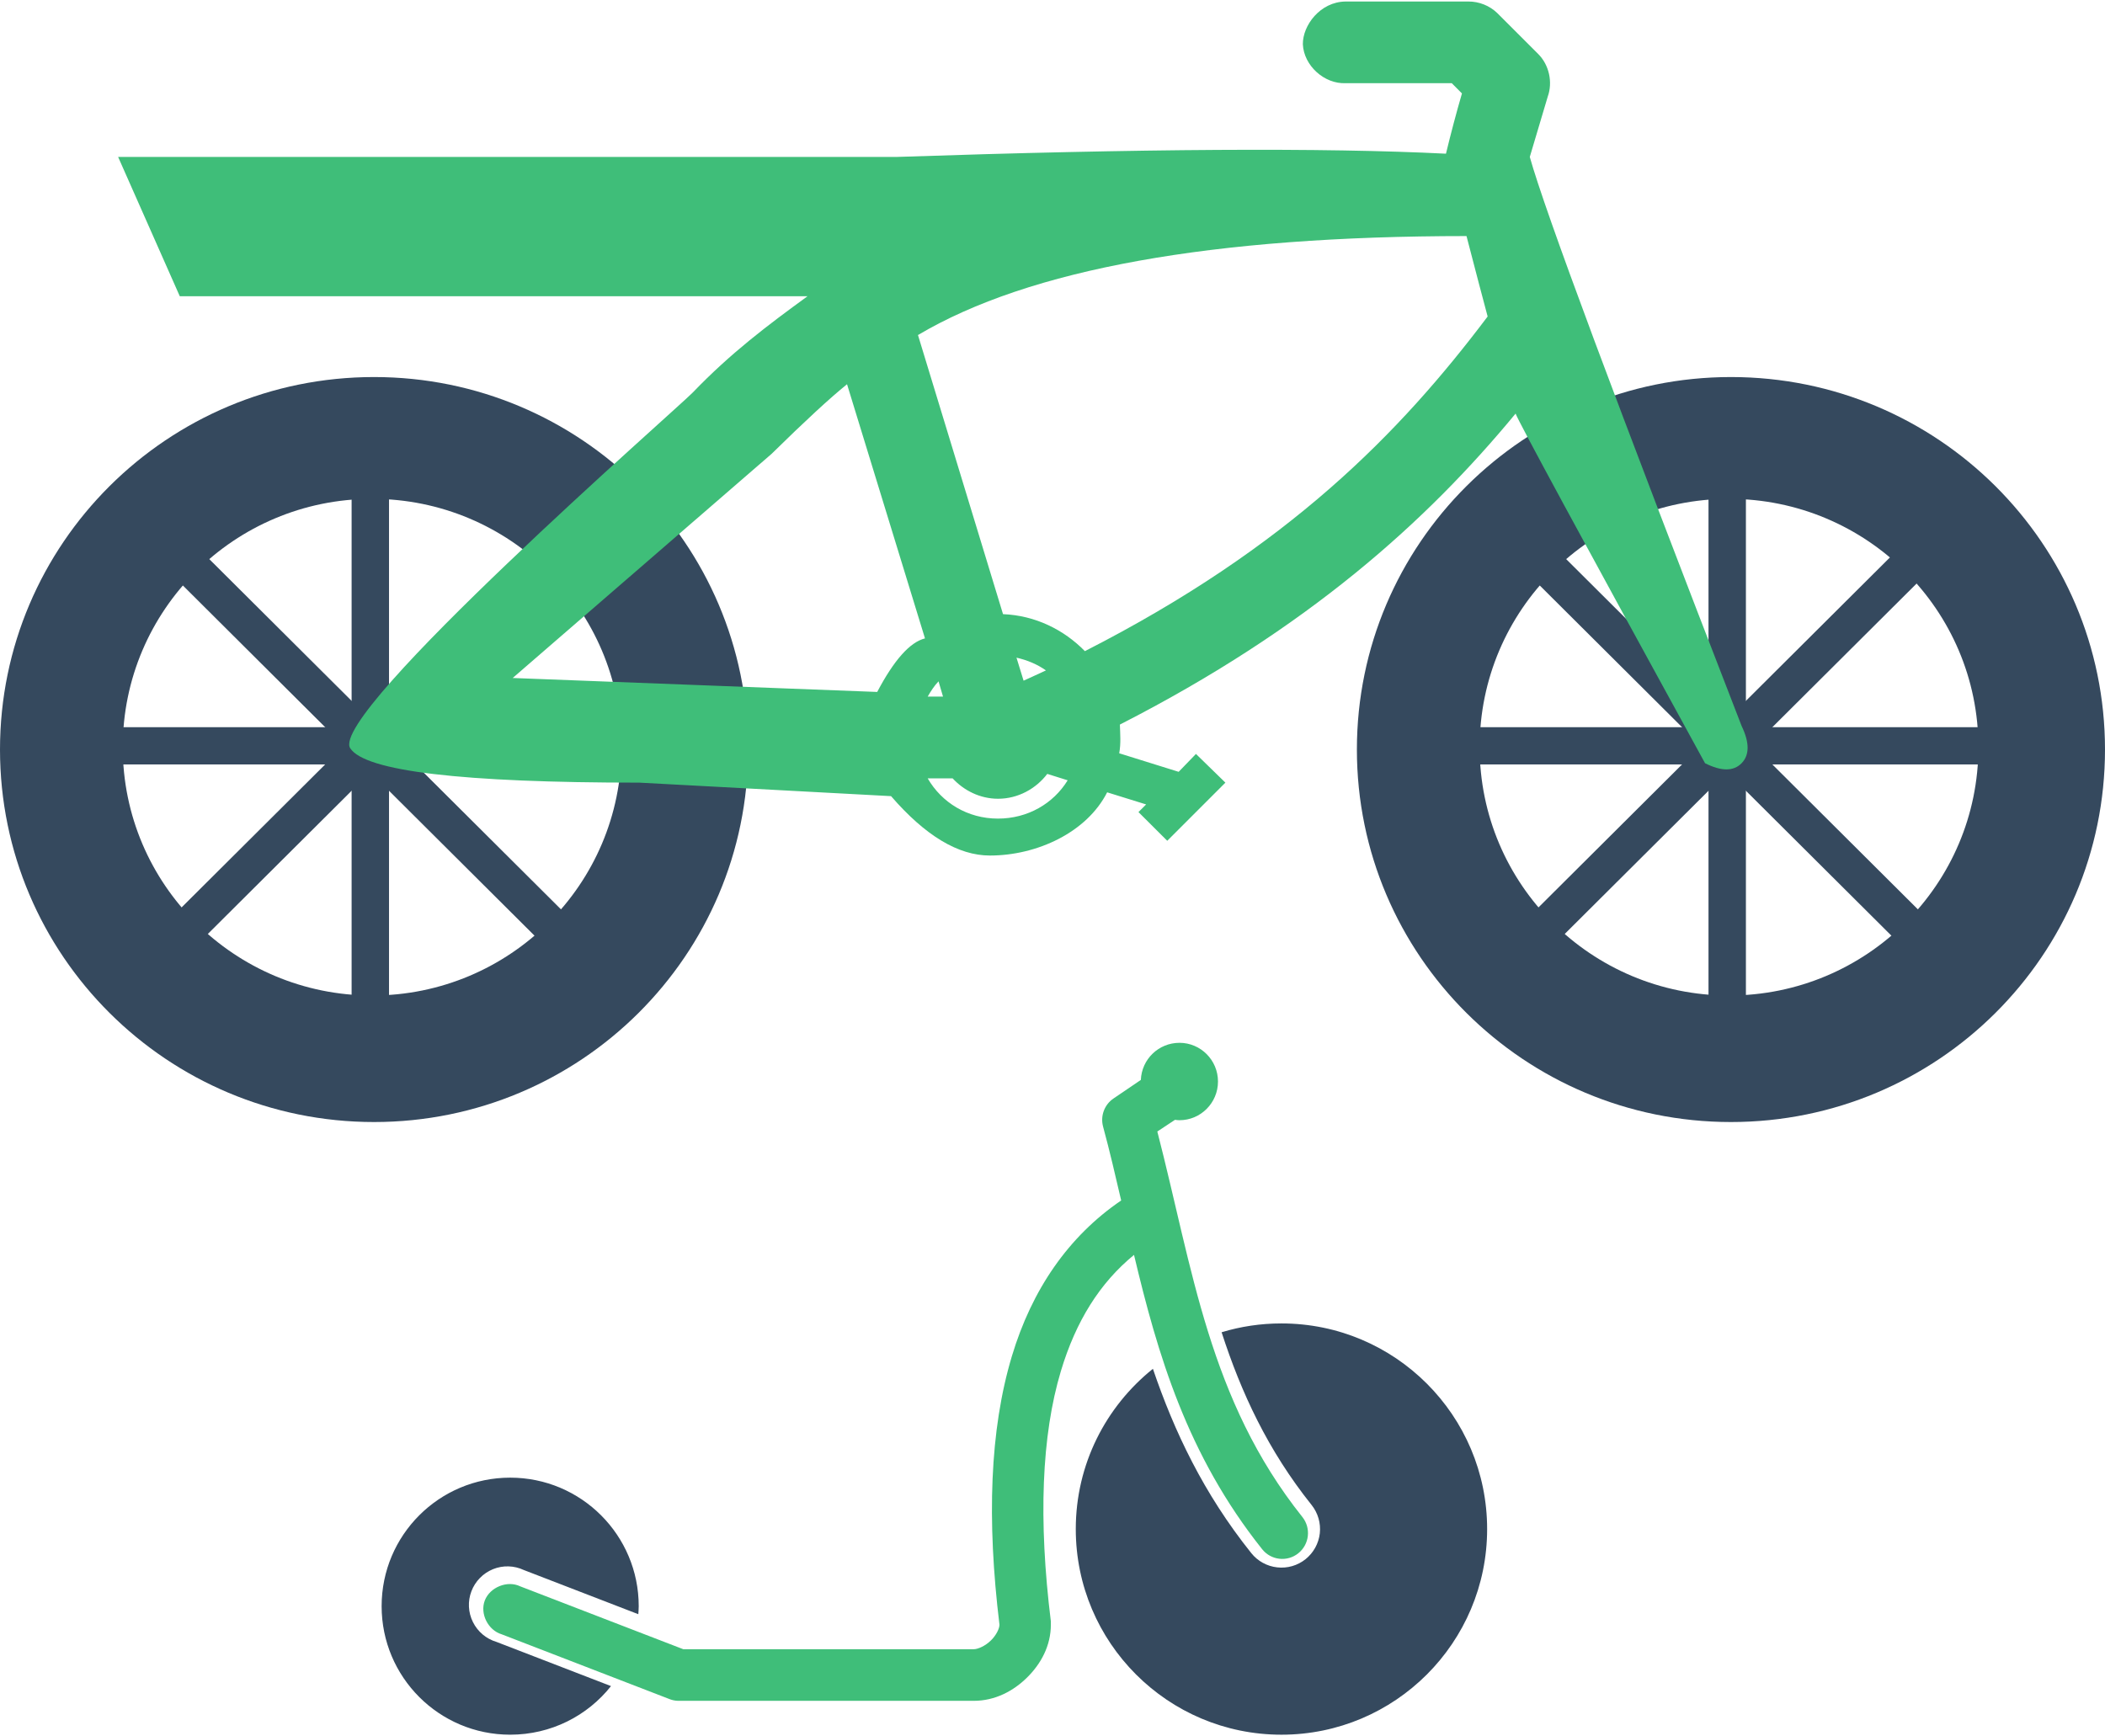
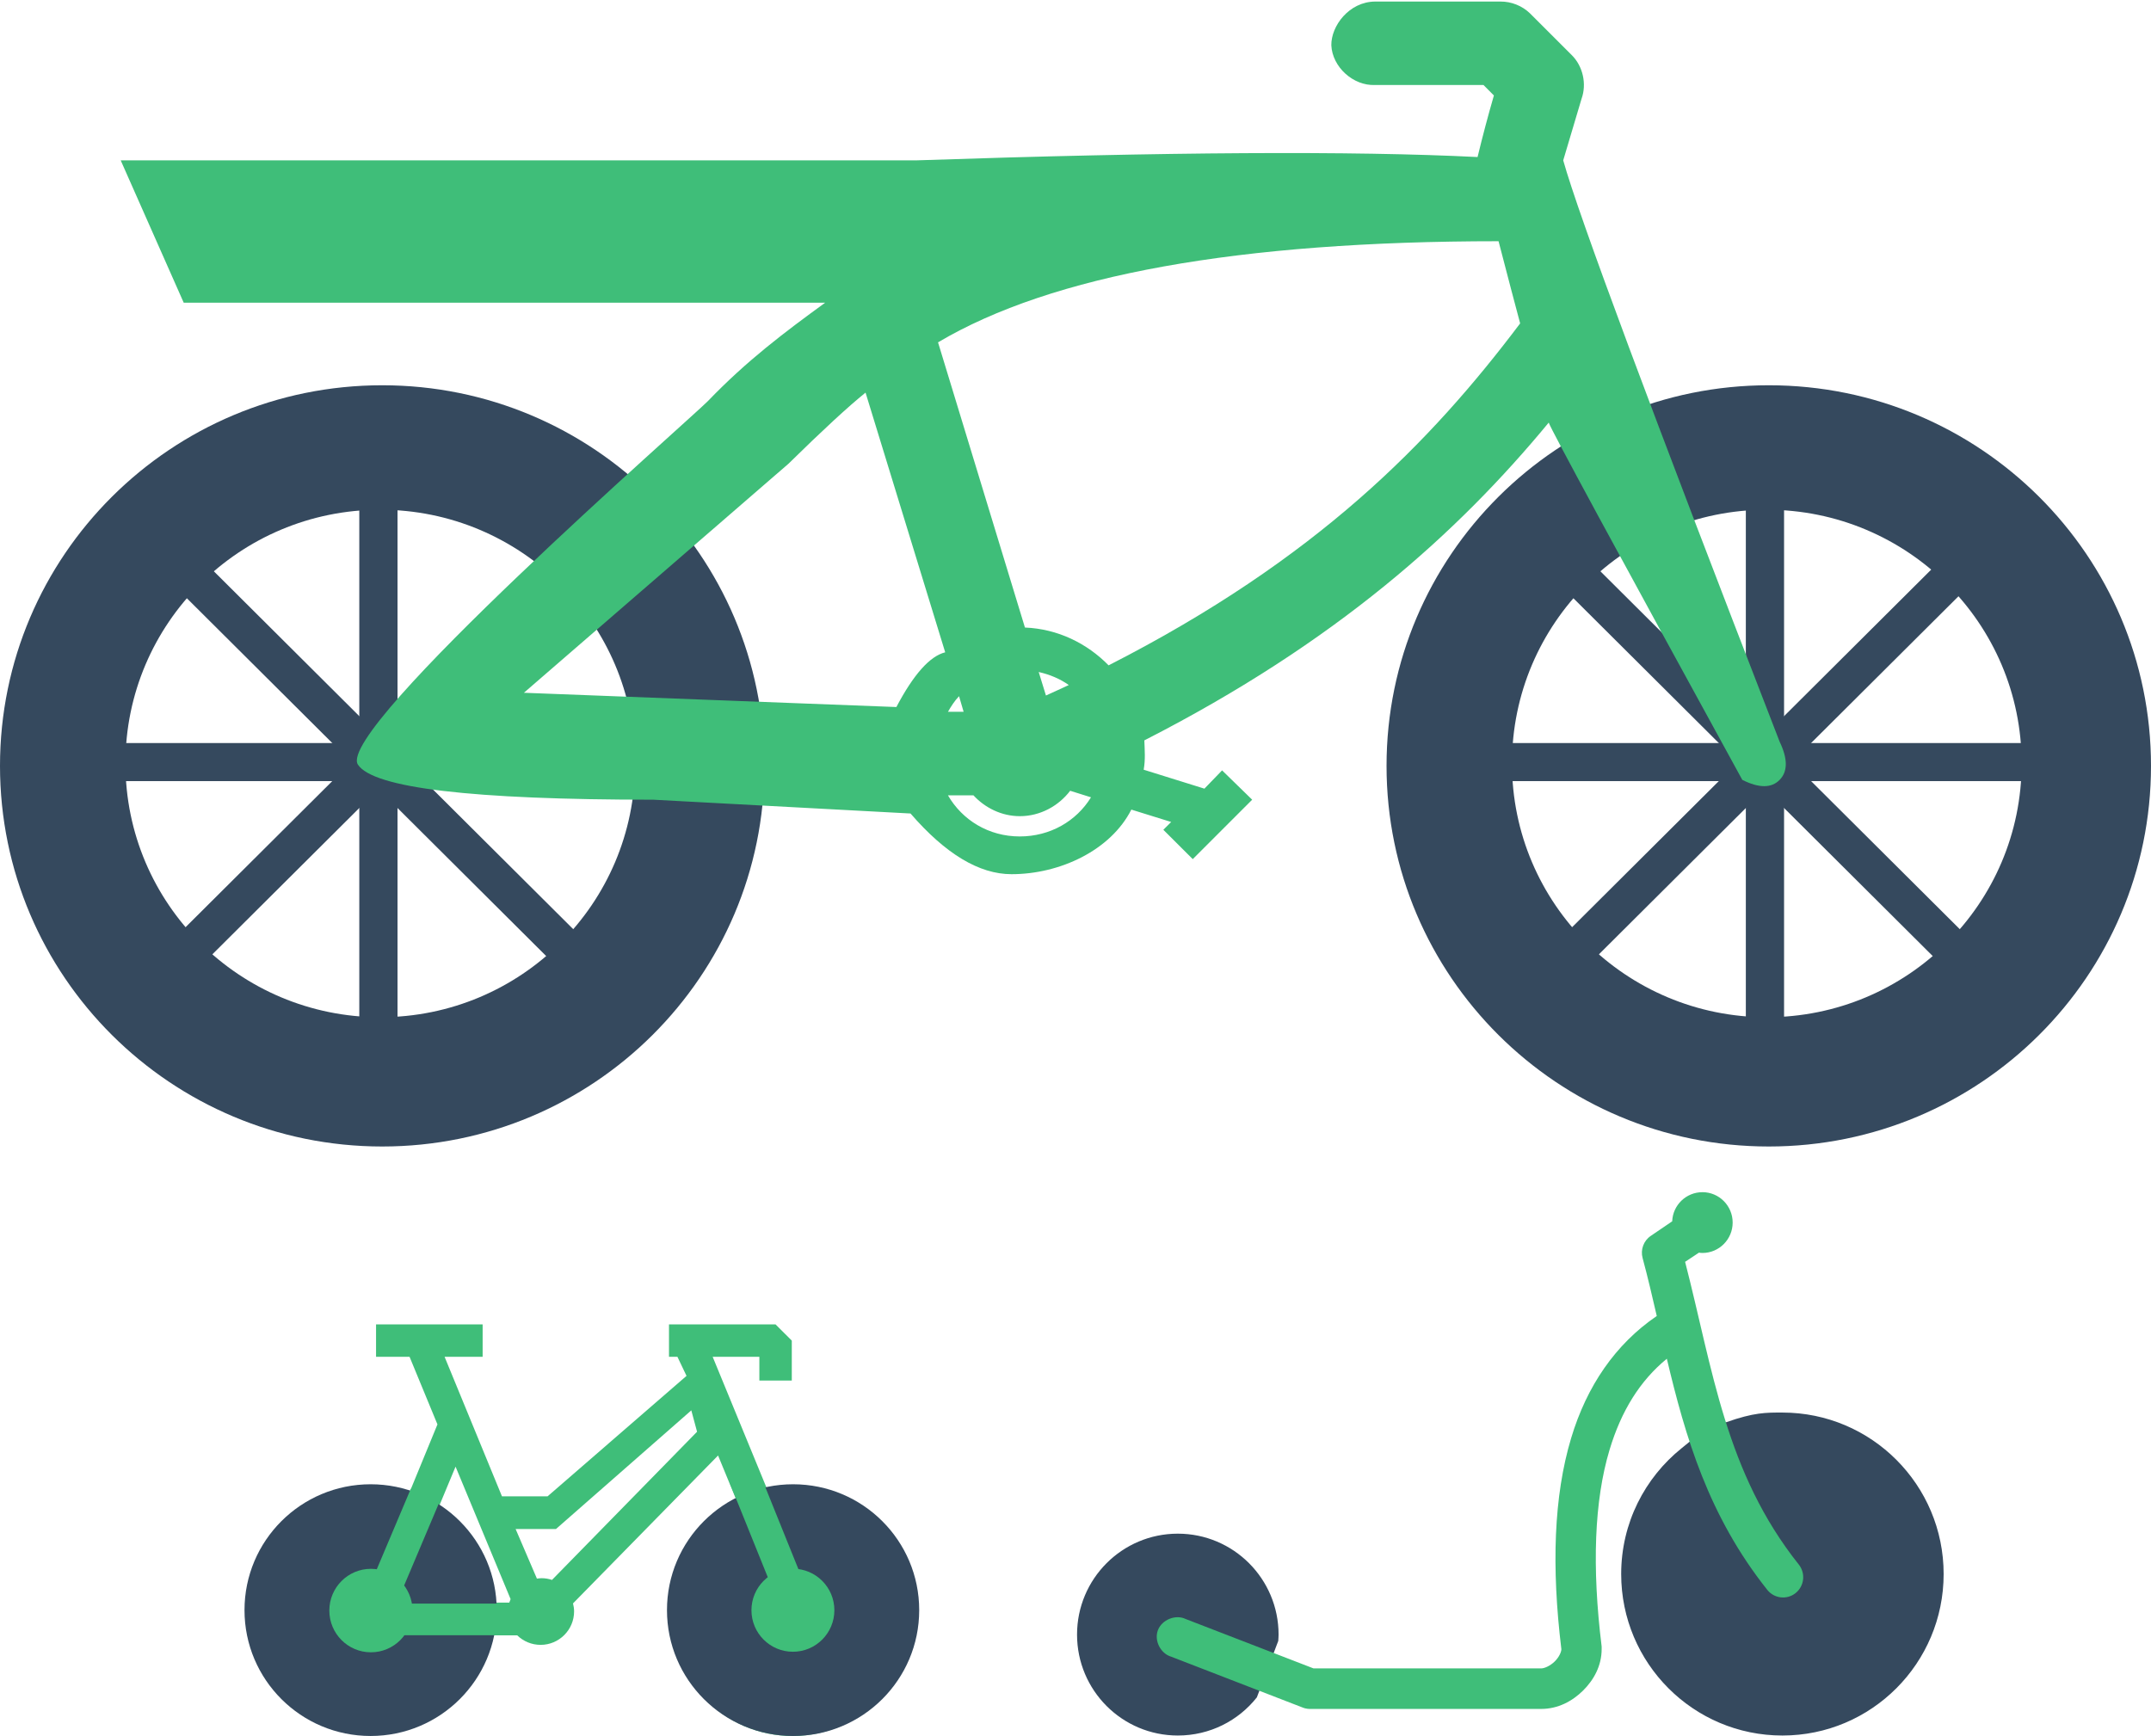
- <svg xmlns="http://www.w3.org/2000/svg" width="695px" height="573px" viewBox="0 0 695 573" version="1.1">
+ <svg xmlns="http://www.w3.org/2000/svg" width="695px" height="561px" viewBox="0 0 695 561" version="1.1">
  <g id="Layout_Template" stroke="none" stroke-width="1" fill="none" fill-rule="evenodd">
    <g id="pedelec" transform="translate(-278, -213)">
      <g transform="translate(278, 213)">
        <g id="icon/pedelec">
          <g id="pedelec">
            <g id="Group-9" transform="translate(0, 124.501)" fill="#35495E">
              <path d="M123.5,246 C55.293,246 0,190.931 0,123 C0,55.069 55.293,0 123.5,0 C191.707,0 247,55.069 247,123 C247,190.931 191.707,246 123.5,246 Z M122.867,204.223 C168.338,204.223 205.2,167.51 205.2,122.223 C205.2,76.936 168.338,40.223 122.867,40.223 C77.395,40.223 40.533,76.936 40.533,122.223 C40.533,167.51 77.395,204.223 122.867,204.223 Z" id="Combined-Shape" />
              <rect id="Rectangle" x="27.17" y="115.62" width="190.19" height="12.3" />
              <polygon id="Rectangle" transform="translate(122.265, 121.77) scale(-1, -1) rotate(90) translate(-122.265, -121.77) " points="27.555 115.595 216.975 115.595 216.975 127.945 27.555 127.945" />
              <polygon id="Rectangle" transform="translate(122.265, 121.77) scale(-1, -1) rotate(45) translate(-122.265, -121.77) " points="27.375 115.8 217.18 115.415 217.155 127.74 27.35 128.125" />
              <polygon id="Rectangle" transform="translate(122.265, 121.77) scale(-1, -1) rotate(135) translate(-122.265, -121.77) " points="27.35 115.415 217.155 115.8 217.18 128.125 27.375 127.74" />
            </g>
            <g id="Group-9" transform="translate(448, 124.501)" fill="#35495E">
              <path d="M123.5,246 C55.293,246 0,190.931 0,123 C0,55.069 55.293,0 123.5,0 C191.707,0 247,55.069 247,123 C247,190.931 191.707,246 123.5,246 Z M122.867,204.223 C168.338,204.223 205.2,167.51 205.2,122.223 C205.2,76.936 168.338,40.223 122.867,40.223 C77.395,40.223 40.533,76.936 40.533,122.223 C40.533,167.51 77.395,204.223 122.867,204.223 Z" id="Combined-Shape" />
              <rect id="Rectangle" x="27.17" y="115.62" width="190.19" height="12.3" />
              <polygon id="Rectangle" transform="translate(122.265, 121.77) scale(-1, -1) rotate(90) translate(-122.265, -121.77) " points="27.555 115.595 216.975 115.595 216.975 127.945 27.555 127.945" />
              <polygon id="Rectangle" transform="translate(122.265, 121.77) scale(-1, -1) rotate(45) translate(-122.265, -121.77) " points="27.375 115.8 217.18 115.415 217.155 127.74 27.35 128.125" />
              <polygon id="Rectangle" transform="translate(122.265, 121.77) scale(-1, -1) rotate(135) translate(-122.265, -121.77) " points="27.35 115.415 217.155 115.8 217.18 128.125 27.375 127.74" />
            </g>
            <path d="M444.295,27.467 L479.321,27.467 L482.687,30.85 C480.802,37.322 478.917,44.492 477.41,50.749 C437.312,48.726 376.867,49.082 296.074,51.819 L39,51.819 L59.355,97.812 L266.627,97.812 C253.381,107.452 241.272,116.562 228.698,129.639 C223.767,134.768 108.198,235.748 115.642,247.09 C120.604,254.651 152.432,258.432 211.124,258.432 L294.199,262.89 C305.506,275.964 316.38,282.501 326.823,282.501 C342.487,282.501 358.868,274.786 365.545,261.628 L378.414,265.629 L375.883,268.153 L385.387,277.632 L404.583,258.432 L394.864,248.952 L389.156,254.86 L369.529,248.738 C370.121,245.461 369.852,242.346 369.744,239.258 C431.936,207.49 471.164,171.989 500.401,136.565 C501.047,138.642 521.896,177.127 562.948,252.022 C568.341,254.73 572.362,254.73 575.012,252.022 C577.663,249.313 577.663,245.204 575.012,239.692 C533.312,132.112 510.002,69.487 505.085,51.819 L511.008,31.92 C512.731,27.14 511.465,21.394 507.831,17.795 L494.316,4.288 C491.812,1.871 488.312,0.474 484.812,0.501 L444.293,0.501 C435.839,0.582 430.078,8.423 430.159,14.627 C430.483,21.666 437.241,27.789 444.295,27.467 Z M491.167,104.51 C462.252,142.884 425.502,180.667 358.195,215.012 C351.222,207.896 341.772,203.224 331.164,202.794 L303.084,110.633 C339.825,88.846 400.194,77.952 484.191,77.952 C487.244,89.714 489.57,98.566 491.167,104.51 Z M305.398,210.798 C300.436,212.042 295.179,217.937 289.626,228.482 L169.274,223.875 L254.757,149.863 C265.759,139.05 274.06,131.388 279.661,126.876 L305.398,210.798 Z M335.61,217.162 C339.136,217.968 342.475,219.337 345.329,221.378 C342.906,222.533 340.429,223.607 337.952,224.762 L335.61,217.162 Z M309.871,224.976 L311.352,230.025 L306.29,230.025 C307.34,228.199 308.444,226.48 309.871,224.976 Z M345.752,255.536 L352.51,257.658 C347.771,265.365 339.317,270.305 329.491,270.305 C319.449,270.305 310.941,265.042 306.284,257.013 L314.522,257.013 C318.237,261.041 323.595,263.753 329.518,263.753 C336.141,263.753 342.064,260.423 345.78,255.536 L345.752,255.536 Z" id="Fill-1" fill="#3FBE79" />
          </g>
        </g>
-         <g id="icon/miniscooter" transform="translate(126, 344)">
+         <g id="icon/miniscooter" transform="translate(348, 385)">
          <g id="miniscooter">
            <g>
-               <path d="M87.669,95.92 C81.187,115.928 72.367,134.926 57.96,152.948 C55.854,155.584 54.876,158.949 55.241,162.314 C55.622,165.663 57.313,168.73 59.949,170.851 C62.585,172.957 65.951,173.935 69.316,173.554 C72.665,173.189 75.749,171.498 77.854,168.862 C93.687,149.085 103.336,128.579 110.349,107.989 C125.866,120.438 135.814,139.469 135.814,160.905 C135.814,198.403 105.408,228.806 67.907,228.806 C30.406,228.806 0,198.403 0,160.905 C0,123.407 30.406,93.004 67.907,93.004 C74.788,93.002 81.403,94.013 87.669,95.92 Z M365,186.366 C365,209.806 346.001,228.804 322.558,228.804 C309.063,228.804 297.043,222.571 289.268,212.758 L327.067,198.169 C330.466,197.158 333.284,194.788 334.859,191.605 C336.434,188.438 336.616,184.741 335.356,181.443 C334.096,178.127 331.51,175.492 328.228,174.148 C324.945,172.822 321.265,172.922 318.048,174.43 L280.249,189.018 C280.199,188.14 280.116,187.261 280.116,186.366 C280.116,162.926 299.116,143.928 322.558,143.928 C346.001,143.928 365,162.926 365,186.366 Z" id="Fill-1" fill="#35495E" transform="translate(182.5, 160.9049) scale(-1, 1) translate(-182.5, -160.9049) " />
-               <path d="M76.017,0.344 C82.881,0.344 88.485,5.769 88.75,12.592 L97.77,18.717 C100.787,20.747 102.18,24.508 101.218,28.037 C99.03,36.075 97.156,44.213 95.25,52.401 C112.692,64.284 124.745,81.875 131.328,103.791 C138.656,128.172 139.634,157.86 135.439,192.459 L135.439,192.592 C135.472,193.707 136.401,195.854 138.225,197.651 C140.082,199.482 142.519,200.58 143.928,200.58 L239.827,200.58 L293.68,179.811 C297.892,177.764 303.662,180.094 305.353,184.471 C307.044,188.848 304.275,194.323 299.782,195.654 L244.604,216.957 C243.643,217.373 242.598,217.589 241.554,217.622 L143.932,217.622 C136.852,217.622 130.8,214.36 126.291,209.9 C121.782,205.44 118.465,199.499 118.465,192.459 C118.448,192.109 118.448,191.743 118.465,191.394 C122.61,157.859 121.549,130.001 115.149,108.716 C110.175,92.19 102.3,79.625 91.009,70.372 C83.2,103.207 73.55,136.374 48.697,167.561 C45.762,171.239 40.424,171.838 36.759,168.892 C33.095,165.947 32.498,160.588 35.433,156.91 C66.321,118.166 71.56,75.131 83.315,29.629 L77.478,25.768 C76.981,25.835 76.533,25.901 76.019,25.901 C68.99,25.901 63.286,20.176 63.286,13.12 C63.286,6.064 68.99,0.339 76.019,0.339 L76.017,0.344 Z" id="Path" fill="#3FBE79" transform="translate(169.7117, 108.9805) scale(-1, 1) translate(-169.7117, -108.9805) " />
+               <path d="M70.368,74.642 C79.527,77.882 72.747,73.427 84.651,82.996 C96.555,92.564 104.186,107.19 104.186,123.665 C104.186,152.484 80.861,175.851 52.093,175.851 C23.325,175.851 0,152.484 0,123.665 C0,94.845 23.325,71.479 52.093,71.479 C57.371,71.478 61.21,71.403 70.368,74.642 Z M280,143.233 C280,161.249 265.425,175.85 247.442,175.85 C237.089,175.85 227.869,171.059 221.904,163.517 L214.985,145.272 C214.947,144.597 214.884,143.921 214.884,143.233 C214.884,125.218 229.459,110.617 247.442,110.617 C265.425,110.617 280,125.218 280,143.233 Z" id="Fill-1" fill="#35495E" transform="translate(140, 123.6647) scale(-1, 1) translate(-140, -123.6647) " />
+               <path d="M58.314,0.264 C63.58,0.264 67.879,4.434 68.082,9.678 L75.001,14.385 C77.316,15.945 78.385,18.836 77.647,21.548 C75.968,27.726 74.531,33.98 73.068,40.273 C86.449,49.406 95.695,62.926 100.744,79.769 C106.366,98.508 107.116,121.325 103.899,147.916 L103.899,148.018 C103.924,148.875 104.636,150.525 106.035,151.907 C107.46,153.314 109.33,154.158 110.411,154.158 L183.977,154.158 L225.289,138.195 C228.52,136.622 232.946,138.413 234.243,141.777 C235.54,145.141 233.416,149.349 229.97,150.372 L187.642,166.744 C186.904,167.064 186.103,167.23 185.301,167.256 L110.413,167.256 C104.982,167.256 100.34,164.749 96.881,161.321 C93.421,157.893 90.877,153.327 90.877,147.916 C90.865,147.647 90.865,147.366 90.877,147.097 C94.057,121.324 93.243,99.913 88.334,83.554 C84.518,70.853 78.477,61.196 69.815,54.085 C63.825,79.321 56.422,104.812 37.357,128.78 C35.105,131.607 31.01,132.068 28.199,129.804 C25.388,127.54 24.93,123.421 27.182,120.594 C50.876,90.818 54.896,57.742 63.913,22.772 L59.436,19.804 C59.054,19.855 58.711,19.907 58.316,19.907 C52.924,19.907 48.548,15.506 48.548,10.083 C48.548,4.66 52.924,0.26 58.316,0.26 L58.314,0.264 Z" id="Path" fill="#3FBE79" transform="translate(130.1898, 83.75791) scale(-1, 1) translate(-130.1898, -83.75791) " />
+             </g>
+           </g>
+         </g>
+         <g id="bike" transform="translate(79, 428)">
+           <g id="Group-4" transform="translate(109, 66.5) scale(-1, 1) translate(-109, -66.5) ">
+             <g id="Group-3">
+               <path d="M175.984,55.545 C172.491,55.545 169.068,56.033 165.785,56.94 L155.657,32.308 L164.668,10.467 L175.495,10.467 L175.495,0 L141.057,0 L141.057,10.467 L153.351,10.467 L134.816,55.545 L120.065,55.545 L75.181,16.625 L78.119,10.467 L80.843,10.467 L80.843,0 L46.405,0 L41.167,5.233 L41.167,18.143 L51.645,18.143 L51.645,10.467 L66.733,10.467 L48.362,55.126 C45.987,54.638 43.472,54.428 40.957,54.428 C19.233,54.428 1.63,72.013 1.63,93.714 C1.63,115.415 19.233,133 40.957,133 C62.681,133 80.285,115.415 80.285,93.714 C80.285,78.223 71.343,64.895 58.351,58.475 L64.987,42.356 L111.857,90.156 C111.648,90.993 111.508,91.83 111.508,92.738 C111.508,98.669 116.328,103.553 122.335,103.553 C125.269,103.553 127.923,102.367 129.879,100.483 L138.471,100.483 C141.684,118.347 157.262,131.954 176.121,131.954 C197.217,131.954 214.333,114.858 214.333,93.783 C214.263,72.639 197.079,55.544 175.982,55.544 L175.984,55.545 Z M123.518,82.146 C123.031,82.076 122.474,82.006 121.987,82.006 C120.804,82.006 119.69,82.216 118.646,82.566 L71.776,34.676 L73.635,27.768 L117.358,66.115 L130.402,66.115 L123.518,82.146 Z M132.022,88.774 L149.807,45.96 L156.064,60.997 C145.941,67.053 138.912,77.635 137.716,89.887 L132.444,89.887 C132.304,89.539 132.163,89.191 132.022,88.773 L132.022,88.774 Z" id="Fill-1" fill="#3FBE79" />
+               <ellipse id="Oval" fill="#35495E" cx="177.252" cy="92.327" rx="40.748" ry="40.673" />
+               <ellipse id="Oval-2" fill="#35495E" cx="40.748" cy="92.327" rx="40.748" ry="40.673" />
+             </g>
+             <g id="Group-2" transform="translate(134.8158, 52.81818)" fill="#3FBE79">
+               <ellipse id="Oval" cx="42.34" cy="39.648" rx="13.435" ry="13.488" />
+               <polygon id="Rectangle" transform="translate(33.99416, 24.11573) rotate(-23) translate(-33.99416, -24.11573) " points="28.936 0.43 39.12 0.416 39.052 47.801 28.868 47.816" />
+               <polygon id="Rectangle" transform="translate(23.81609, 42.50909) rotate(-90) translate(-23.81609, -42.50909) " points="18.707 18.896 28.925 18.896 28.925 66.122 18.707 66.122" />
+             </g>
+             <g id="Group" transform="translate(27.40936, 47.40909)" fill="#3FBE79">
+               <ellipse id="Oval" cx="13.397" cy="44.951" rx="13.397" ry="13.417" />
+               <polygon id="Rectangle" transform="translate(20.19656, 23.98737) rotate(22) translate(-20.19656, -23.98737) " points="15.109 0.409 25.261 0.414 25.284 47.566 15.133 47.561" />
            </g>
          </g>
        </g>
      </g>
    </g>
  </g>
</svg>
